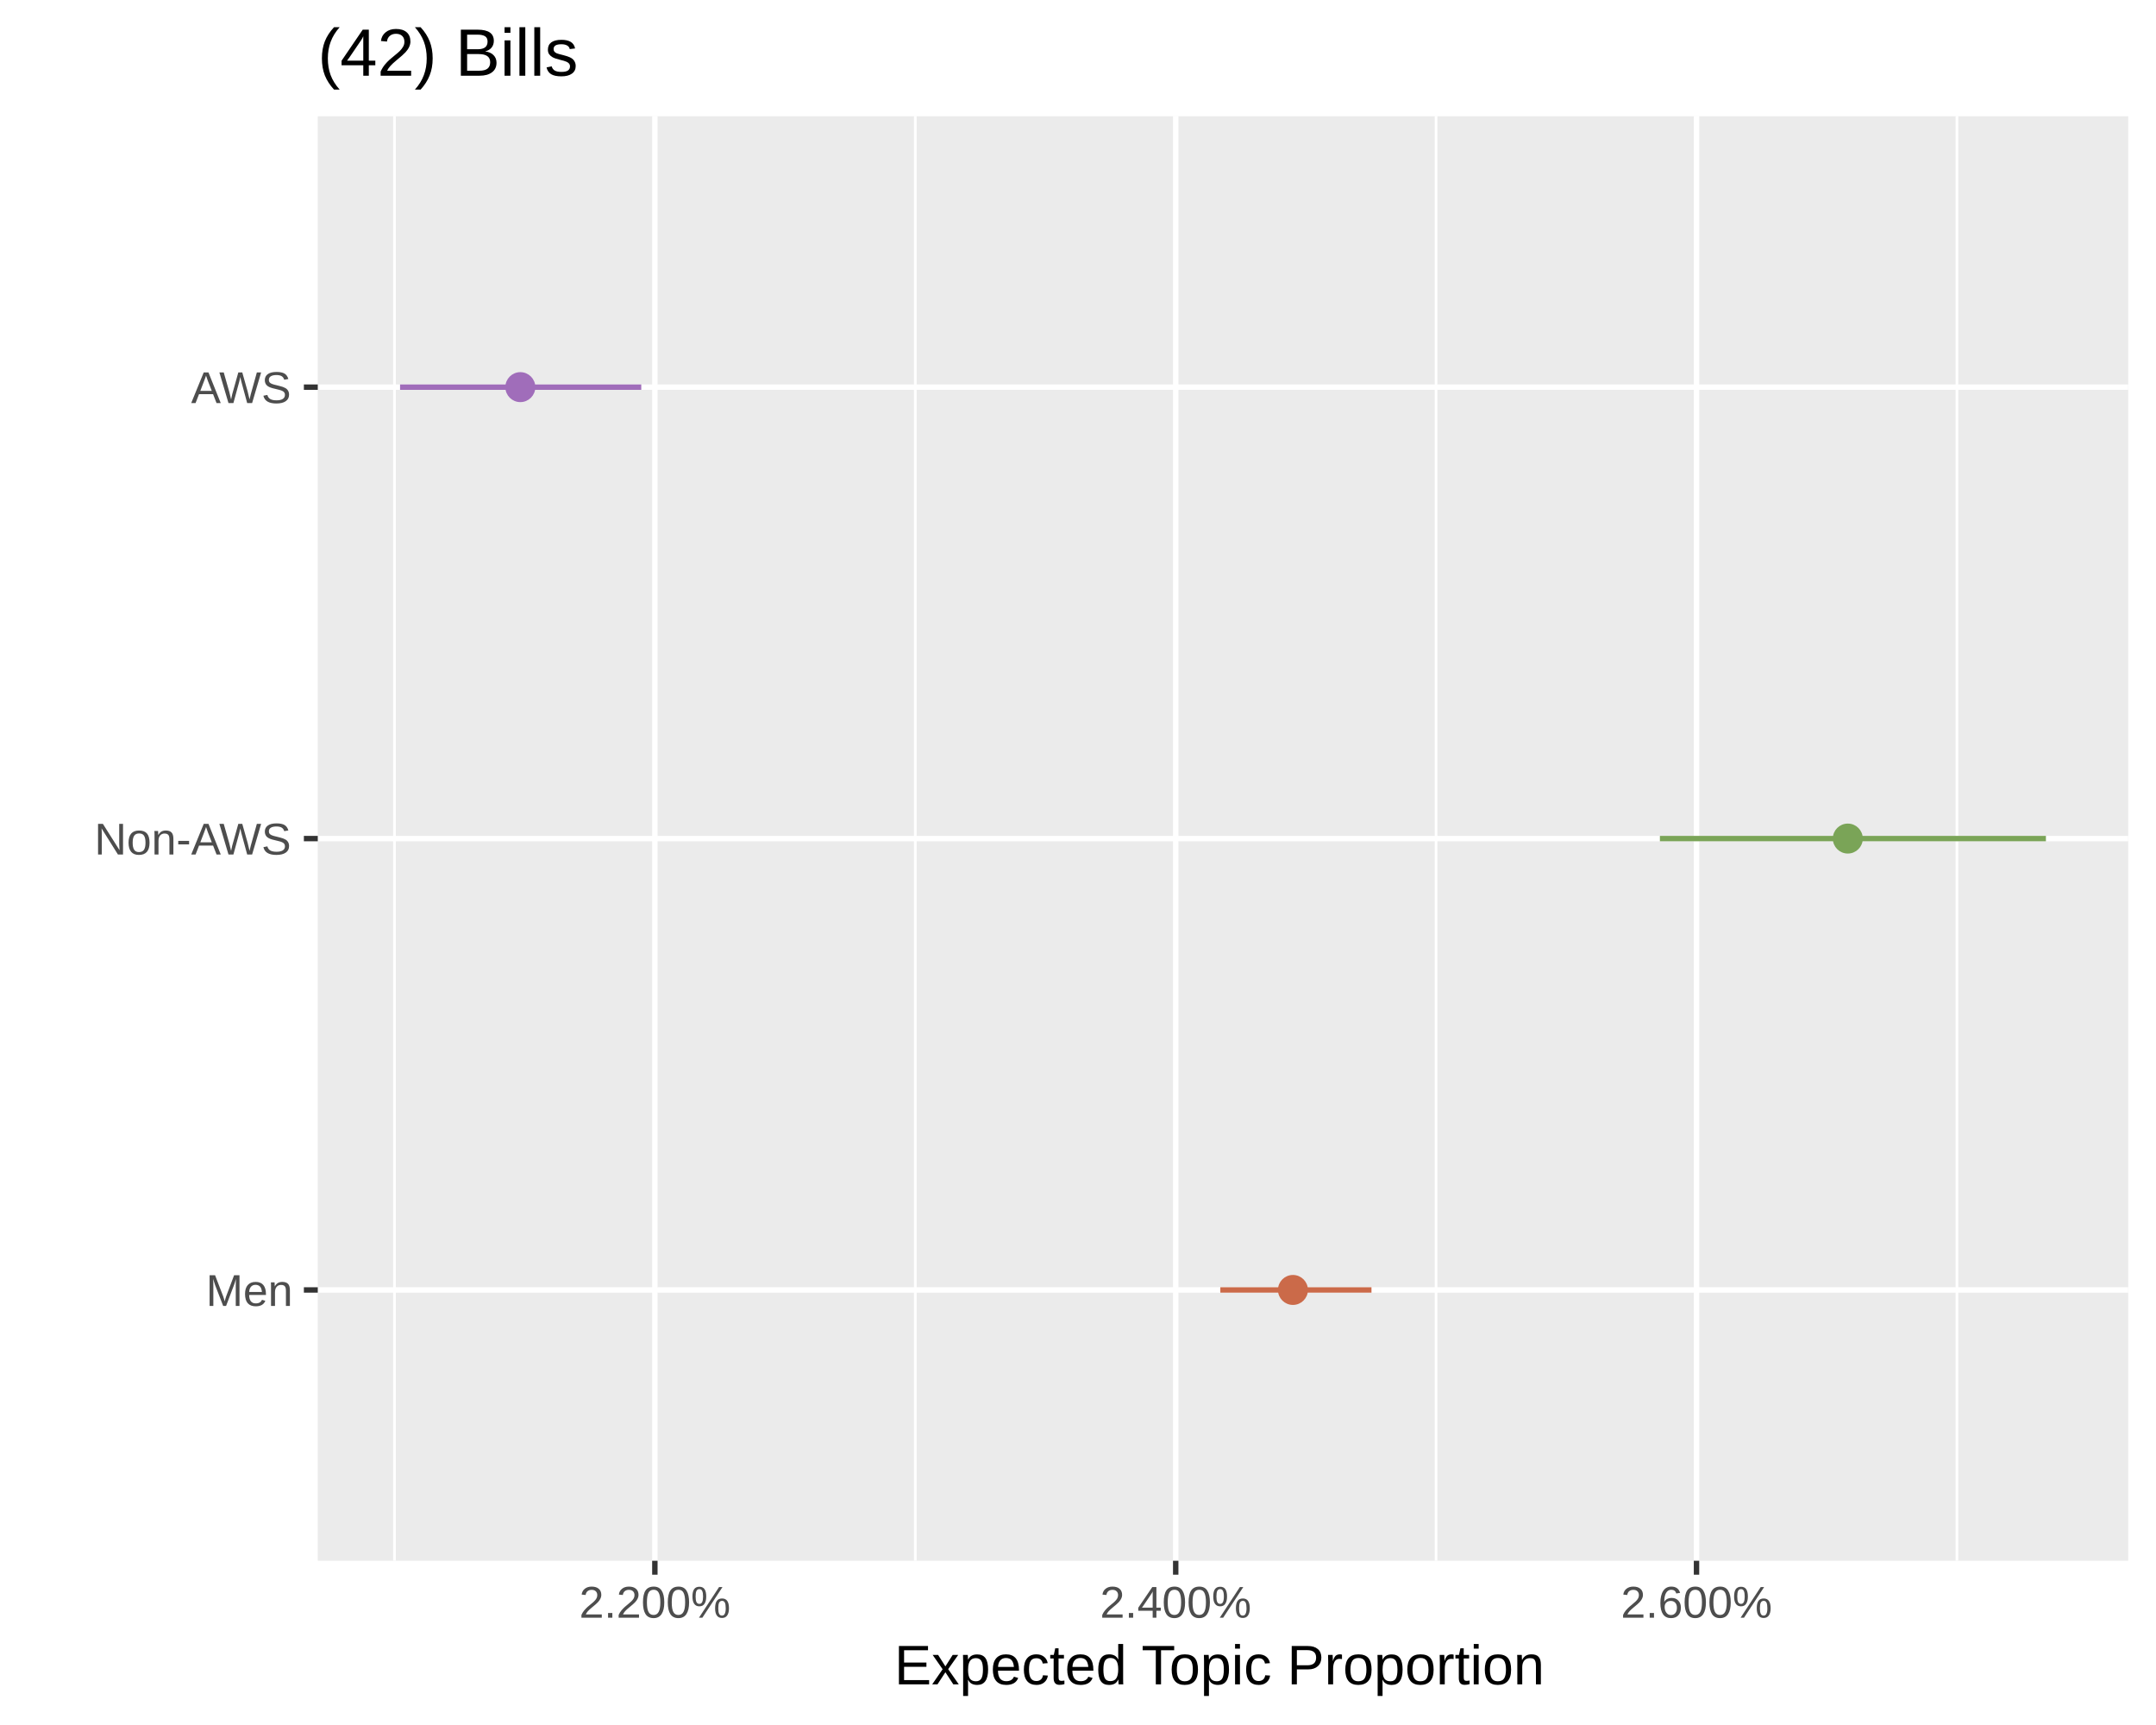
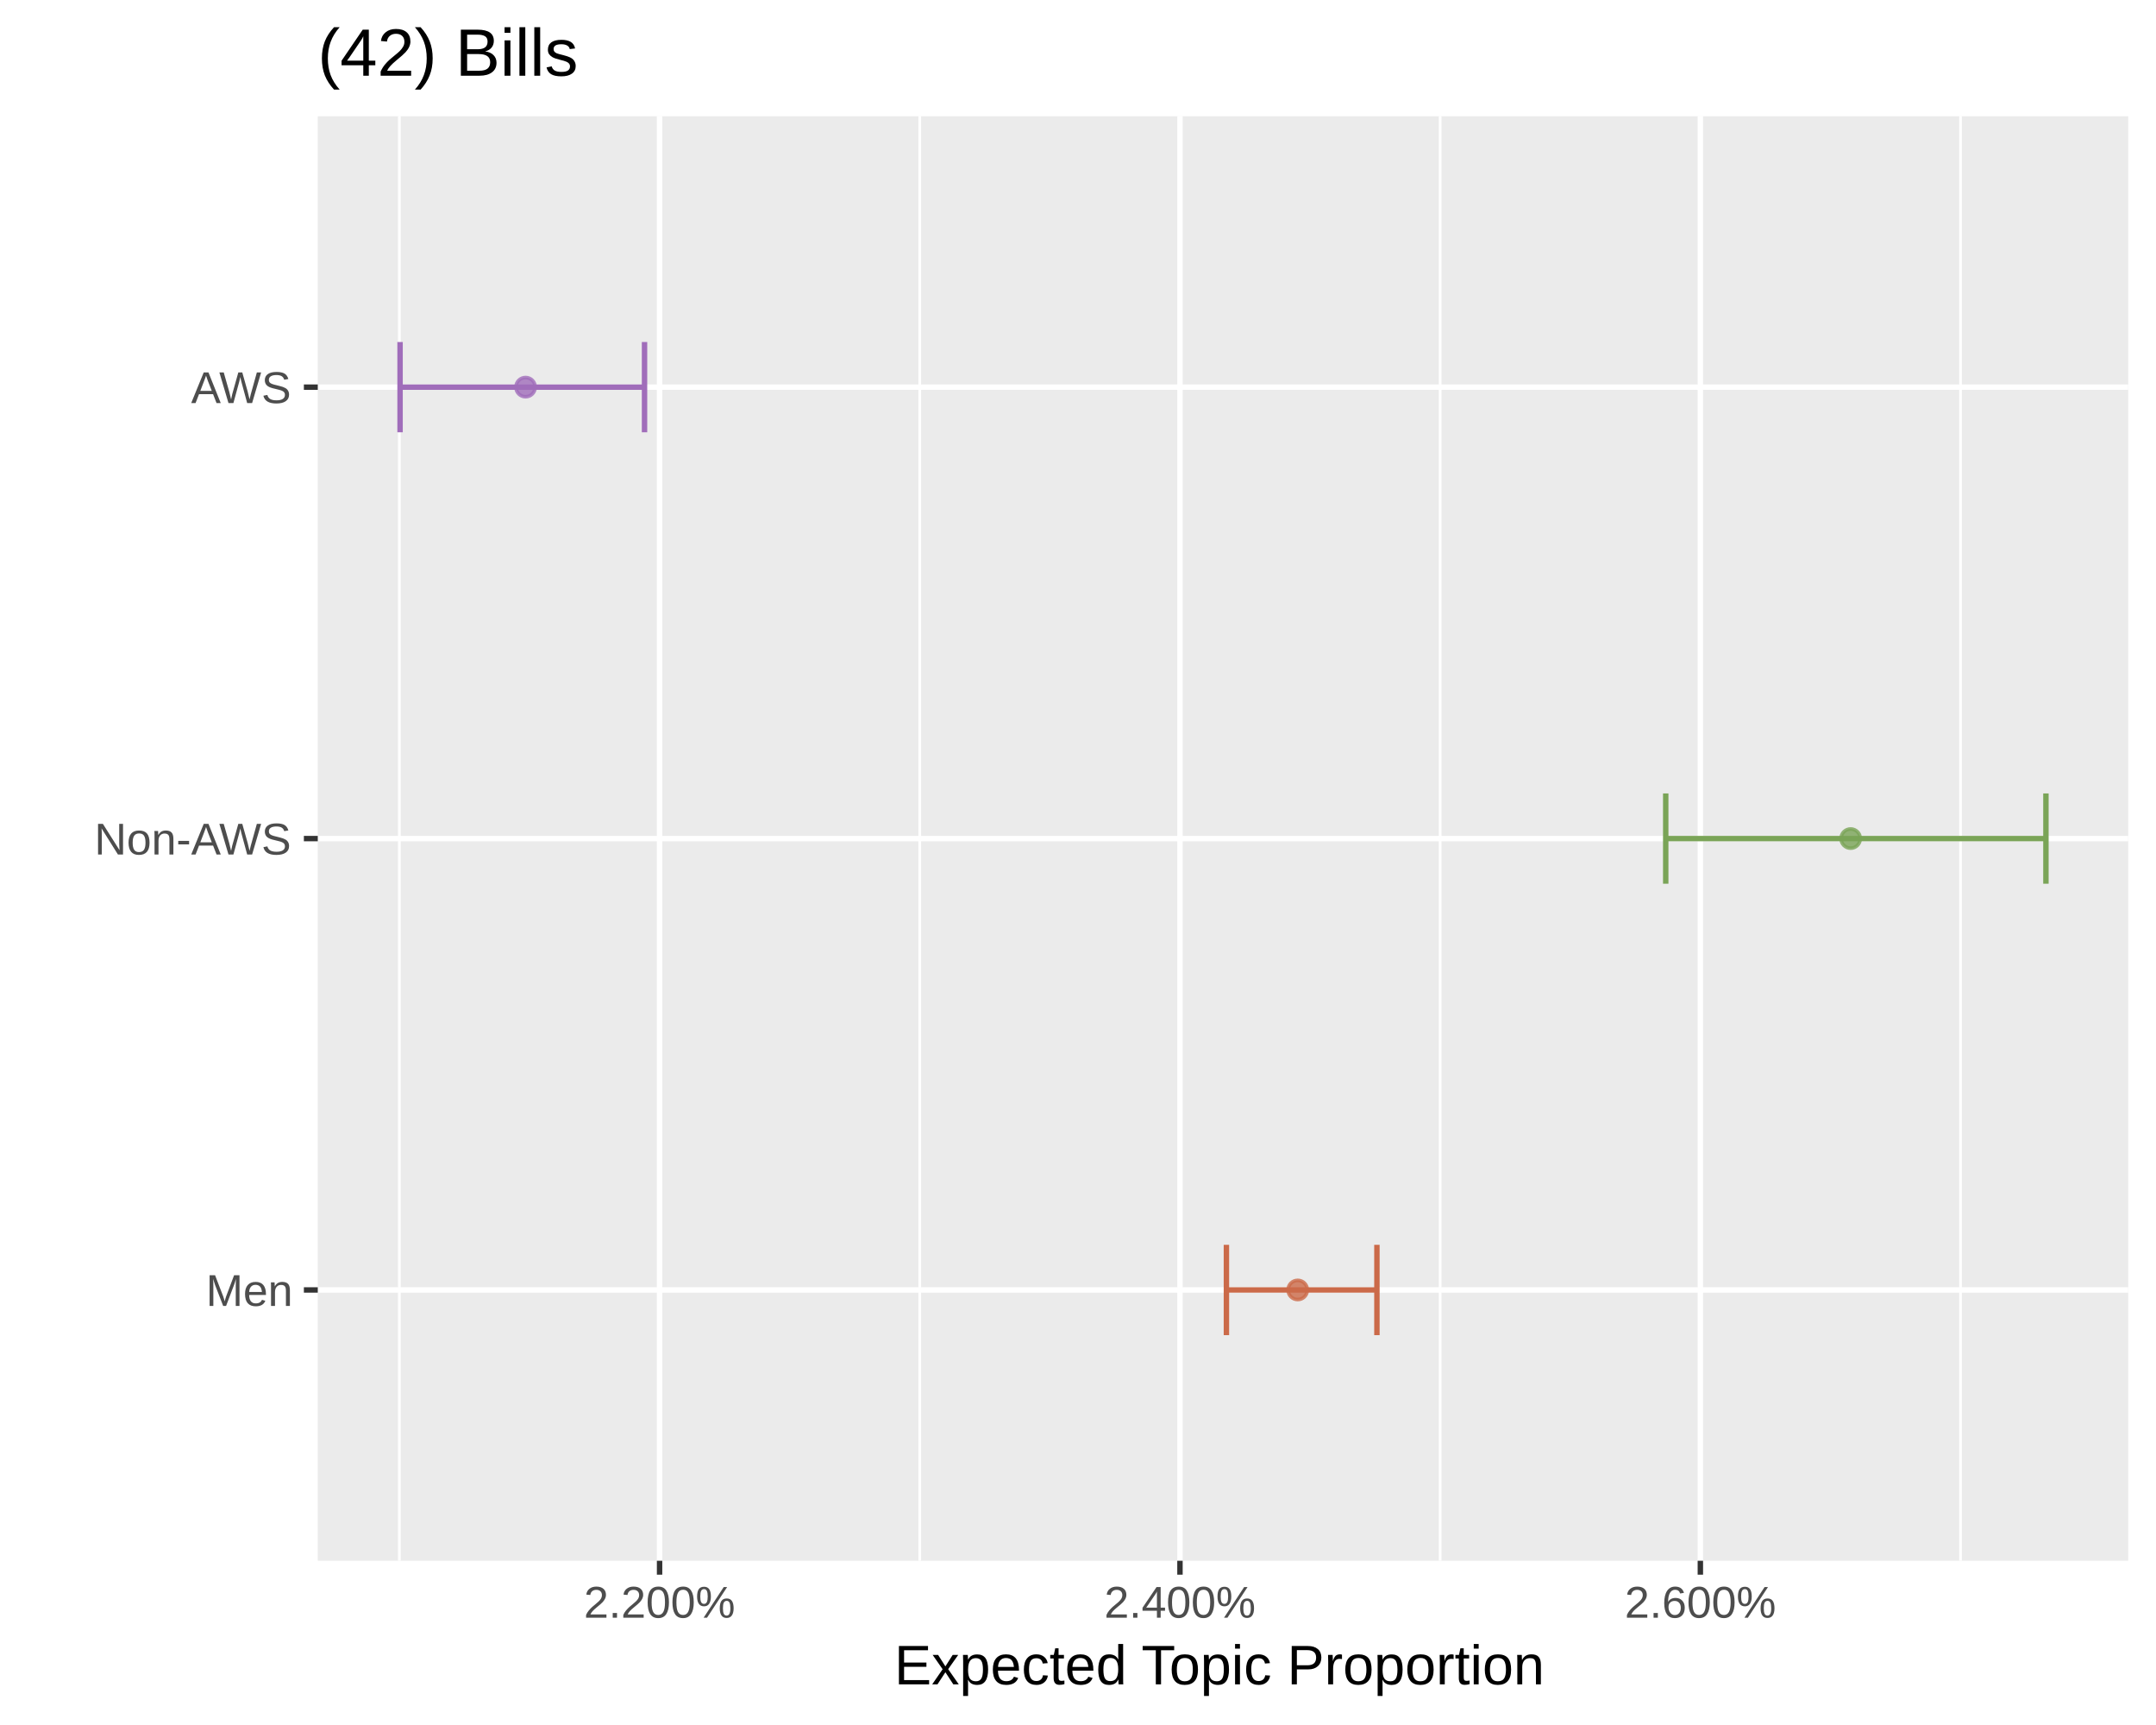
<svg xmlns="http://www.w3.org/2000/svg" viewBox="0 0 425.20 340.16">
  <defs>
    <style type="text/css">
    line, polyline, polygon, path, rect, circle {
      fill: none;
      stroke: #000000;
      stroke-linecap: round;
      stroke-linejoin: round;
      stroke-miterlimit: 10.00;
    }
  </style>
  </defs>
  <rect width="100%" height="100%" style="stroke: none; fill: #FFFFFF;" />
  <rect x="0.00" y="0.00" width="425.20" height="340.16" style="stroke-width: 1.07; stroke: #FFFFFF; fill: #FFFFFF;" />
  <defs>
    <clipPath id="cpNjIuNjd8NDE5LjcyfDMwNy43OHwyMi45Mw==">
      <rect x="62.67" y="22.93" width="357.05" height="284.85" />
    </clipPath>
  </defs>
  <rect x="62.67" y="22.93" width="357.05" height="284.85" style="stroke-width: 1.07; stroke: none; fill: #EBEBEB;" clip-path="url(#cpNjIuNjd8NDE5LjcyfDMwNy43OHwyMi45Mw==)" />
-   <polyline points="77.80,307.78 77.80,22.93 " style="stroke-width: 0.53; stroke: #FFFFFF; stroke-linecap: butt;" clip-path="url(#cpNjIuNjd8NDE5LjcyfDMwNy43OHwyMi45Mw==)" />
-   <polyline points="180.51,307.78 180.51,22.93 " style="stroke-width: 0.53; stroke: #FFFFFF; stroke-linecap: butt;" clip-path="url(#cpNjIuNjd8NDE5LjcyfDMwNy43OHwyMi45Mw==)" />
-   <polyline points="283.22,307.78 283.22,22.93 " style="stroke-width: 0.53; stroke: #FFFFFF; stroke-linecap: butt;" clip-path="url(#cpNjIuNjd8NDE5LjcyfDMwNy43OHwyMi45Mw==)" />
-   <polyline points="385.94,307.78 385.94,22.93 " style="stroke-width: 0.53; stroke: #FFFFFF; stroke-linecap: butt;" clip-path="url(#cpNjIuNjd8NDE5LjcyfDMwNy43OHwyMi45Mw==)" />
+   <polyline points="78.76,307.78 78.76,22.93 " style="stroke-width: 0.53; stroke: #FFFFFF; stroke-linecap: butt;" clip-path="url(#cpNjIuNjd8NDE5LjcyfDMwNy43OHwyMi45Mw==)" />
+   <polyline points="181.39,307.78 181.39,22.93 " style="stroke-width: 0.53; stroke: #FFFFFF; stroke-linecap: butt;" clip-path="url(#cpNjIuNjd8NDE5LjcyfDMwNy43OHwyMi45Mw==)" />
+   <polyline points="284.02,307.78 284.02,22.93 " style="stroke-width: 0.53; stroke: #FFFFFF; stroke-linecap: butt;" clip-path="url(#cpNjIuNjd8NDE5LjcyfDMwNy43OHwyMi45Mw==)" />
+   <polyline points="386.65,307.78 386.65,22.93 " style="stroke-width: 0.53; stroke: #FFFFFF; stroke-linecap: butt;" clip-path="url(#cpNjIuNjd8NDE5LjcyfDMwNy43OHwyMi45Mw==)" />
  <polyline points="62.67,254.37 419.72,254.37 " style="stroke-width: 1.07; stroke: #FFFFFF; stroke-linecap: butt;" clip-path="url(#cpNjIuNjd8NDE5LjcyfDMwNy43OHwyMi45Mw==)" />
  <polyline points="62.67,165.36 419.72,165.36 " style="stroke-width: 1.07; stroke: #FFFFFF; stroke-linecap: butt;" clip-path="url(#cpNjIuNjd8NDE5LjcyfDMwNy43OHwyMi45Mw==)" />
  <polyline points="62.67,76.34 419.72,76.34 " style="stroke-width: 1.07; stroke: #FFFFFF; stroke-linecap: butt;" clip-path="url(#cpNjIuNjd8NDE5LjcyfDMwNy43OHwyMi45Mw==)" />
-   <polyline points="129.15,307.78 129.15,22.93 " style="stroke-width: 1.07; stroke: #FFFFFF; stroke-linecap: butt;" clip-path="url(#cpNjIuNjd8NDE5LjcyfDMwNy43OHwyMi45Mw==)" />
-   <polyline points="231.87,307.78 231.87,22.93 " style="stroke-width: 1.07; stroke: #FFFFFF; stroke-linecap: butt;" clip-path="url(#cpNjIuNjd8NDE5LjcyfDMwNy43OHwyMi45Mw==)" />
-   <polyline points="334.58,307.78 334.58,22.93 " style="stroke-width: 1.07; stroke: #FFFFFF; stroke-linecap: butt;" clip-path="url(#cpNjIuNjd8NDE5LjcyfDMwNy43OHwyMi45Mw==)" />
-   <line x1="240.67" y1="254.37" x2="270.48" y2="254.37" style="stroke-width: 1.07; stroke: #CB6A49; stroke-linecap: butt;" clip-path="url(#cpNjIuNjd8NDE5LjcyfDMwNy43OHwyMi45Mw==)" />
-   <line x1="78.90" y1="76.34" x2="126.47" y2="76.34" style="stroke-width: 1.07; stroke: #A06DBA; stroke-linecap: butt;" clip-path="url(#cpNjIuNjd8NDE5LjcyfDMwNy43OHwyMi45Mw==)" />
-   <line x1="327.36" y1="165.36" x2="403.49" y2="165.36" style="stroke-width: 1.07; stroke: #7AA457; stroke-linecap: butt;" clip-path="url(#cpNjIuNjd8NDE5LjcyfDMwNy43OHwyMi45Mw==)" />
-   <circle cx="254.99" cy="254.37" r="1.95pt" style="stroke-width: 0.71; stroke: #CB6A49; fill: #CB6A49;" clip-path="url(#cpNjIuNjd8NDE5LjcyfDMwNy43OHwyMi45Mw==)" />
-   <circle cx="102.62" cy="76.34" r="1.95pt" style="stroke-width: 0.71; stroke: #A06DBA; fill: #A06DBA;" clip-path="url(#cpNjIuNjd8NDE5LjcyfDMwNy43OHwyMi45Mw==)" />
-   <circle cx="364.42" cy="165.36" r="1.95pt" style="stroke-width: 0.71; stroke: #7AA457; fill: #7AA457;" clip-path="url(#cpNjIuNjd8NDE5LjcyfDMwNy43OHwyMi45Mw==)" />
+   <polyline points="130.08,307.78 130.08,22.93 " style="stroke-width: 1.07; stroke: #FFFFFF; stroke-linecap: butt;" clip-path="url(#cpNjIuNjd8NDE5LjcyfDMwNy43OHwyMi45Mw==)" />
+   <polyline points="232.71,307.78 232.71,22.93 " style="stroke-width: 1.07; stroke: #FFFFFF; stroke-linecap: butt;" clip-path="url(#cpNjIuNjd8NDE5LjcyfDMwNy43OHwyMi45Mw==)" />
+   <polyline points="335.34,307.78 335.34,22.93 " style="stroke-width: 1.07; stroke: #FFFFFF; stroke-linecap: butt;" clip-path="url(#cpNjIuNjd8NDE5LjcyfDMwNy43OHwyMi45Mw==)" />
+   <polyline points="271.55,263.28 271.55,245.47 " style="stroke-width: 1.07; stroke: #CB6A49; stroke-linecap: butt;" clip-path="url(#cpNjIuNjd8NDE5LjcyfDMwNy43OHwyMi45Mw==)" />
+   <polyline points="271.55,254.37 241.87,254.37 " style="stroke-width: 1.07; stroke: #CB6A49; stroke-linecap: butt;" clip-path="url(#cpNjIuNjd8NDE5LjcyfDMwNy43OHwyMi45Mw==)" />
+   <polyline points="241.87,263.28 241.87,245.47 " style="stroke-width: 1.07; stroke: #CB6A49; stroke-linecap: butt;" clip-path="url(#cpNjIuNjd8NDE5LjcyfDMwNy43OHwyMi45Mw==)" />
+   <polyline points="127.11,85.24 127.11,67.44 " style="stroke-width: 1.07; stroke: #A06DBA; stroke-linecap: butt;" clip-path="url(#cpNjIuNjd8NDE5LjcyfDMwNy43OHwyMi45Mw==)" />
+   <polyline points="127.11,76.34 78.90,76.34 " style="stroke-width: 1.07; stroke: #A06DBA; stroke-linecap: butt;" clip-path="url(#cpNjIuNjd8NDE5LjcyfDMwNy43OHwyMi45Mw==)" />
+   <polyline points="78.90,85.24 78.90,67.44 " style="stroke-width: 1.07; stroke: #A06DBA; stroke-linecap: butt;" clip-path="url(#cpNjIuNjd8NDE5LjcyfDMwNy43OHwyMi45Mw==)" />
+   <polyline points="403.49,174.26 403.49,156.46 " style="stroke-width: 1.07; stroke: #7AA457; stroke-linecap: butt;" clip-path="url(#cpNjIuNjd8NDE5LjcyfDMwNy43OHwyMi45Mw==)" />
+   <polyline points="403.49,165.36 328.51,165.36 " style="stroke-width: 1.07; stroke: #7AA457; stroke-linecap: butt;" clip-path="url(#cpNjIuNjd8NDE5LjcyfDMwNy43OHwyMi45Mw==)" />
+   <polyline points="328.51,174.26 328.51,156.46 " style="stroke-width: 1.07; stroke: #7AA457; stroke-linecap: butt;" clip-path="url(#cpNjIuNjd8NDE5LjcyfDMwNy43OHwyMi45Mw==)" />
+   <circle cx="255.93" cy="254.37" r="1.42pt" style="stroke-width: 0.71; stroke: #CB6A49; stroke-opacity: 0.80; fill: #CB6A49; fill-opacity: 0.80;" clip-path="url(#cpNjIuNjd8NDE5LjcyfDMwNy43OHwyMi45Mw==)" />
+   <circle cx="103.65" cy="76.34" r="1.42pt" style="stroke-width: 0.71; stroke: #A06DBA; stroke-opacity: 0.80; fill: #A06DBA; fill-opacity: 0.80;" clip-path="url(#cpNjIuNjd8NDE5LjcyfDMwNy43OHwyMi45Mw==)" />
+   <circle cx="364.98" cy="165.36" r="1.42pt" style="stroke-width: 0.71; stroke: #7AA457; stroke-opacity: 0.80; fill: #7AA457; fill-opacity: 0.80;" clip-path="url(#cpNjIuNjd8NDE5LjcyfDMwNy43OHwyMi45Mw==)" />
  <defs>
    <clipPath id="cpMC4wMHw0MjUuMjB8MzQwLjE2fDAuMDA=">
      <rect x="0.00" y="0.00" width="425.20" height="340.16" />
    </clipPath>
  </defs>
  <g clip-path="url(#cpMC4wMHw0MjUuMjB8MzQwLjE2fDAuMDA=)">
    <text x="40.62" y="257.52" style="font-size: 8.80px; fill: #4D4D4D; font-family: Arial;" textLength="17.12px" lengthAdjust="spacingAndGlyphs">Men</text>
  </g>
  <g clip-path="url(#cpMC4wMHw0MjUuMjB8MzQwLjE2fDAuMDA=)">
    <text x="18.62" y="168.51" style="font-size: 8.80px; fill: #4D4D4D; font-family: Arial;" textLength="39.12px" lengthAdjust="spacingAndGlyphs">Non-AWS</text>
  </g>
  <g clip-path="url(#cpMC4wMHw0MjUuMjB8MzQwLjE2fDAuMDA=)">
    <text x="37.69" y="79.49" style="font-size: 8.80px; fill: #4D4D4D; font-family: Arial;" textLength="20.04px" lengthAdjust="spacingAndGlyphs">AWS</text>
  </g>
  <polyline points="59.93,254.37 62.67,254.37 " style="stroke-width: 1.07; stroke: #333333; stroke-linecap: butt;" clip-path="url(#cpMC4wMHw0MjUuMjB8MzQwLjE2fDAuMDA=)" />
  <polyline points="59.93,165.36 62.67,165.36 " style="stroke-width: 1.07; stroke: #333333; stroke-linecap: butt;" clip-path="url(#cpMC4wMHw0MjUuMjB8MzQwLjE2fDAuMDA=)" />
  <polyline points="59.93,76.34 62.67,76.34 " style="stroke-width: 1.07; stroke: #333333; stroke-linecap: butt;" clip-path="url(#cpMC4wMHw0MjUuMjB8MzQwLjE2fDAuMDA=)" />
-   <polyline points="129.15,310.52 129.15,307.78 " style="stroke-width: 1.07; stroke: #333333; stroke-linecap: butt;" clip-path="url(#cpMC4wMHw0MjUuMjB8MzQwLjE2fDAuMDA=)" />
-   <polyline points="231.87,310.52 231.87,307.78 " style="stroke-width: 1.07; stroke: #333333; stroke-linecap: butt;" clip-path="url(#cpMC4wMHw0MjUuMjB8MzQwLjE2fDAuMDA=)" />
-   <polyline points="334.58,310.52 334.58,307.78 " style="stroke-width: 1.07; stroke: #333333; stroke-linecap: butt;" clip-path="url(#cpMC4wMHw0MjUuMjB8MzQwLjE2fDAuMDA=)" />
+   <polyline points="130.08,310.52 130.08,307.78 " style="stroke-width: 1.07; stroke: #333333; stroke-linecap: butt;" clip-path="url(#cpMC4wMHw0MjUuMjB8MzQwLjE2fDAuMDA=)" />
+   <polyline points="232.71,310.52 232.71,307.78 " style="stroke-width: 1.07; stroke: #333333; stroke-linecap: butt;" clip-path="url(#cpMC4wMHw0MjUuMjB8MzQwLjE2fDAuMDA=)" />
+   <polyline points="335.34,310.52 335.34,307.78 " style="stroke-width: 1.07; stroke: #333333; stroke-linecap: butt;" clip-path="url(#cpMC4wMHw0MjUuMjB8MzQwLjE2fDAuMDA=)" />
  <g clip-path="url(#cpMC4wMHw0MjUuMjB8MzQwLjE2fDAuMDA=)">
-     <text x="114.23" y="319.01" style="font-size: 8.80px; fill: #4D4D4D; font-family: Arial;" textLength="29.85px" lengthAdjust="spacingAndGlyphs">2.200%</text>
+     <text x="115.15" y="319.01" style="font-size: 8.80px; fill: #4D4D4D; font-family: Arial;" textLength="29.85px" lengthAdjust="spacingAndGlyphs">2.200%</text>
  </g>
  <g clip-path="url(#cpMC4wMHw0MjUuMjB8MzQwLjE2fDAuMDA=)">
-     <text x="216.94" y="319.01" style="font-size: 8.80px; fill: #4D4D4D; font-family: Arial;" textLength="29.85px" lengthAdjust="spacingAndGlyphs">2.400%</text>
+     <text x="217.78" y="319.01" style="font-size: 8.80px; fill: #4D4D4D; font-family: Arial;" textLength="29.85px" lengthAdjust="spacingAndGlyphs">2.400%</text>
  </g>
  <g clip-path="url(#cpMC4wMHw0MjUuMjB8MzQwLjE2fDAuMDA=)">
-     <text x="319.66" y="319.01" style="font-size: 8.80px; fill: #4D4D4D; font-family: Arial;" textLength="29.85px" lengthAdjust="spacingAndGlyphs">2.600%</text>
+     <text x="320.42" y="319.01" style="font-size: 8.80px; fill: #4D4D4D; font-family: Arial;" textLength="29.85px" lengthAdjust="spacingAndGlyphs">2.600%</text>
  </g>
  <g clip-path="url(#cpMC4wMHw0MjUuMjB8MzQwLjE2fDAuMDA=)">
    <text x="176.38" y="332.15" style="font-size: 11.00px; font-family: Arial;" textLength="129.63px" lengthAdjust="spacingAndGlyphs">Expected Topic Proportion</text>
  </g>
  <g clip-path="url(#cpMC4wMHw0MjUuMjB8MzQwLjE2fDAuMDA=)">
    <text x="62.67" y="14.93" style="font-size: 13.20px; font-family: Arial;" textLength="51.34px" lengthAdjust="spacingAndGlyphs">(42) Bills</text>
  </g>
</svg>
